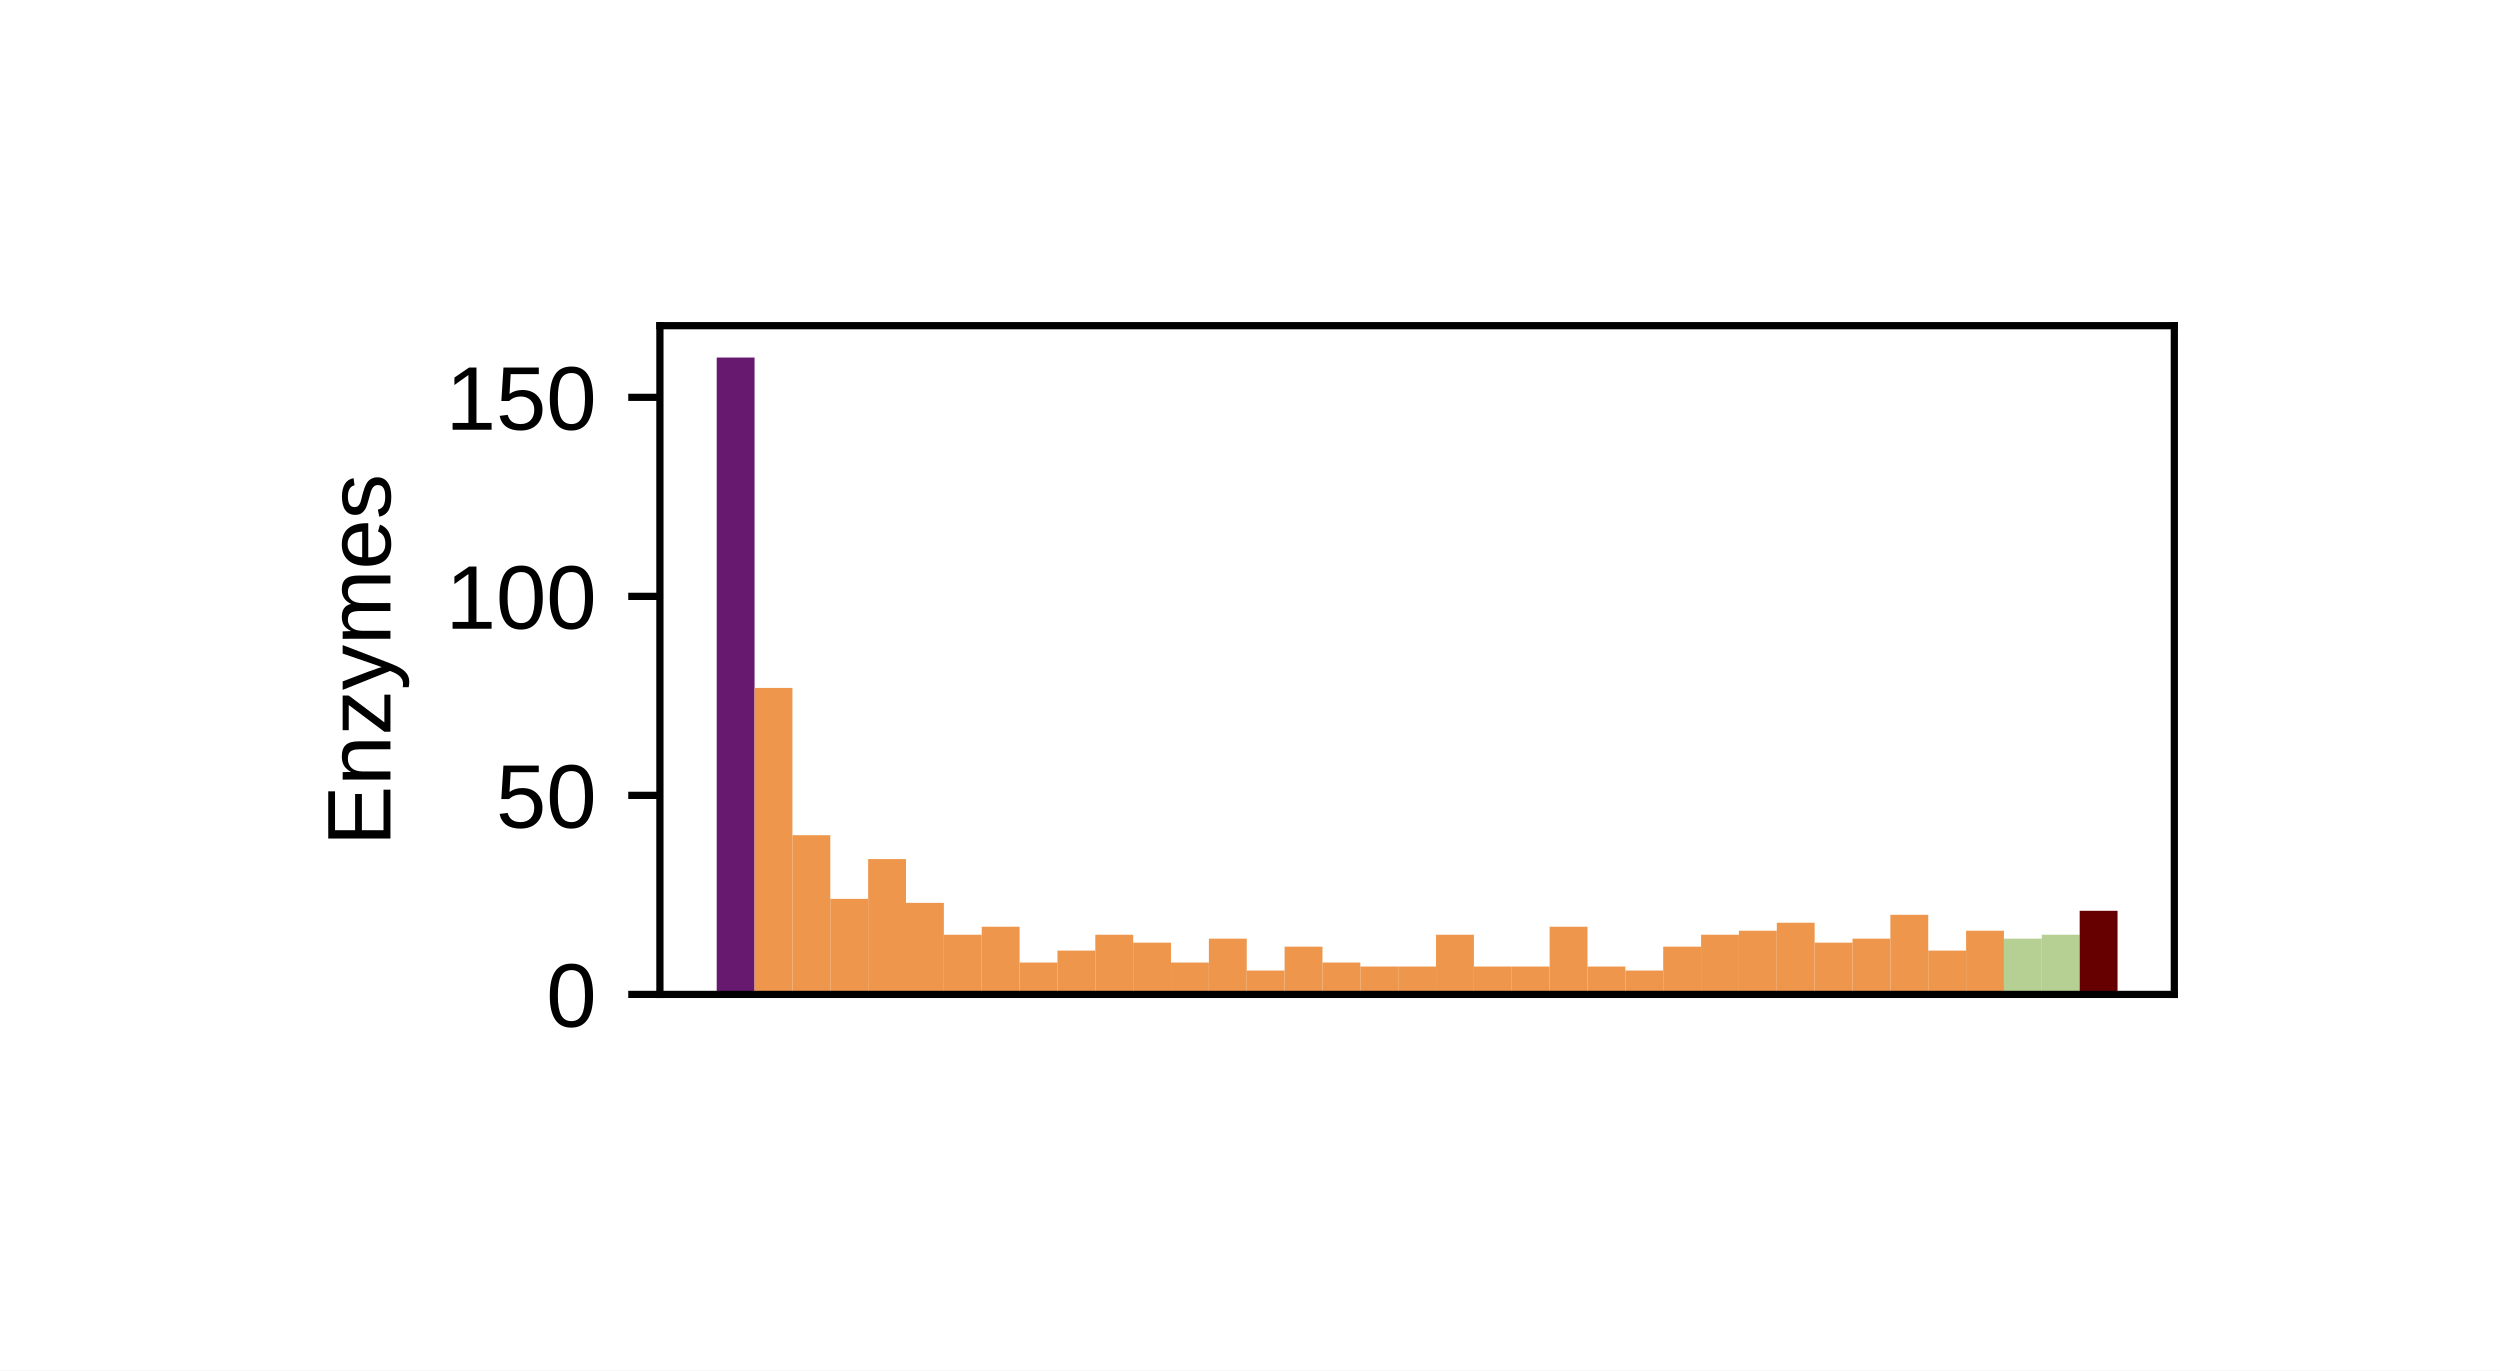
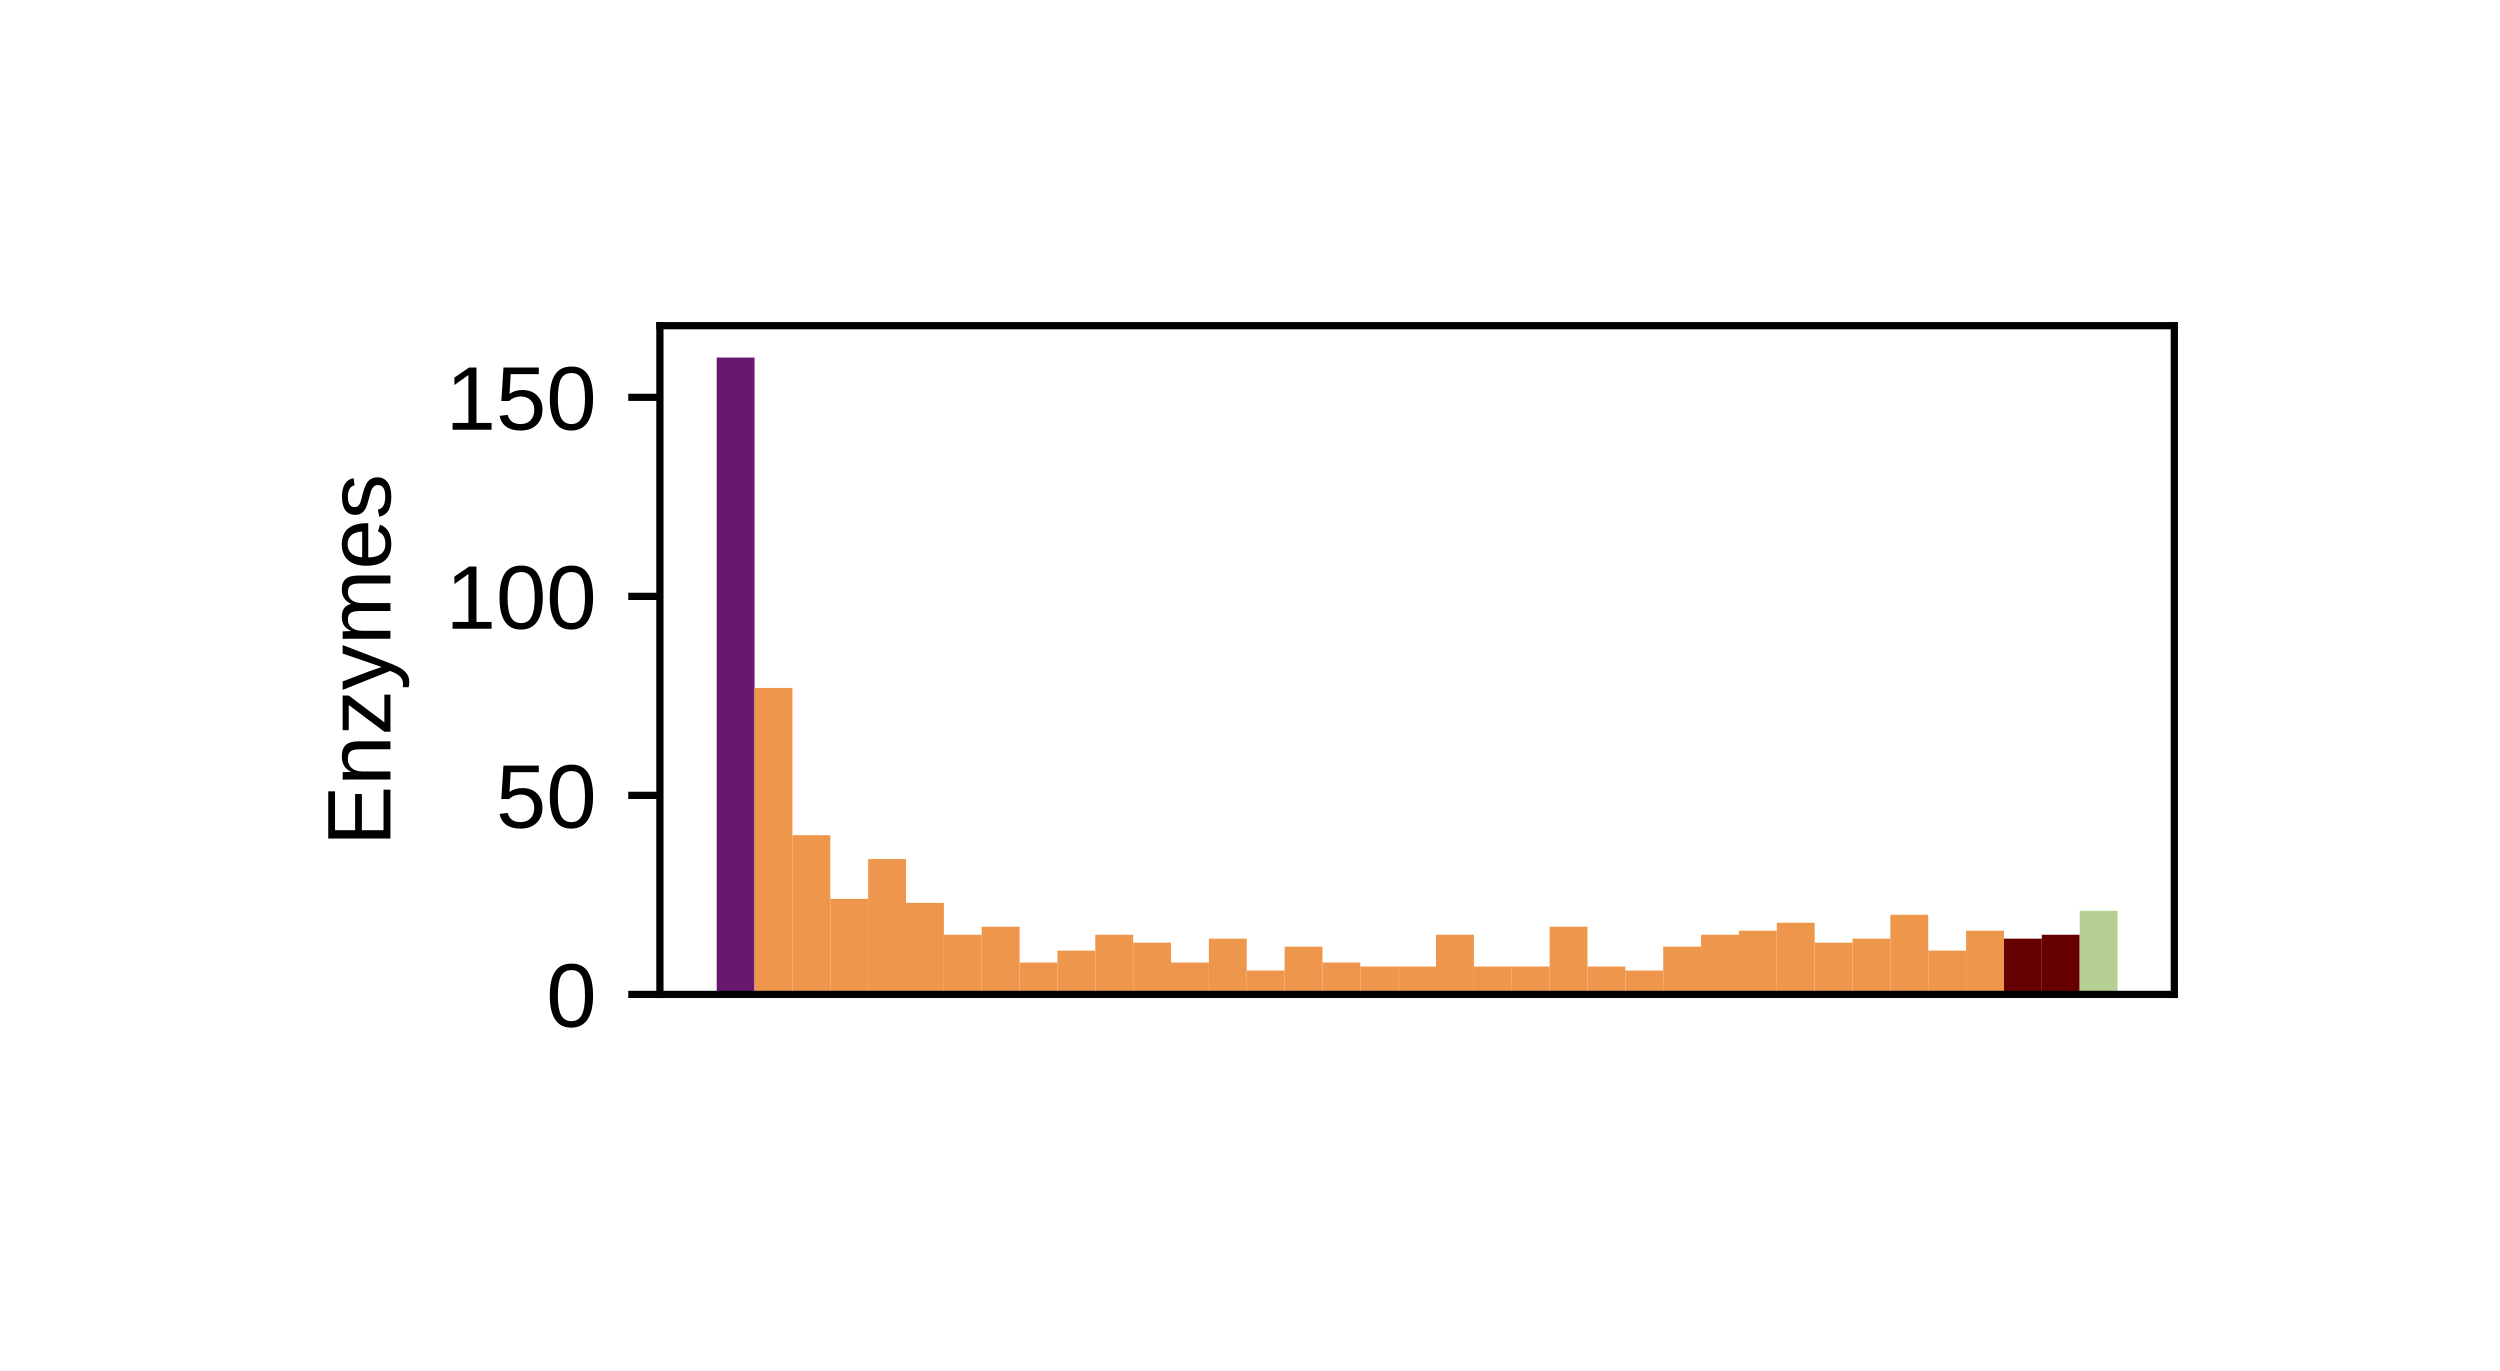
<svg xmlns="http://www.w3.org/2000/svg" xmlns:xlink="http://www.w3.org/1999/xlink" width="276.345pt" height="151.486pt" viewBox="0 0 276.345 151.486" version="1.1">
  <defs>
    <style type="text/css">*{stroke-linejoin: round; stroke-linecap: butt}</style>
  </defs>
  <g id="figure_1">
    <g id="patch_1">
      <path d="M 0 151.486  L 276.345 151.486  L 276.345 -0  L 0 -0  z " style="fill: #ffffff" />
    </g>
    <g id="axes_1">
      <g id="patch_2">
        <path d="M 72.945 109.92  L 240.345 109.92  L 240.345 36  L 72.945 36  z " style="fill: #ffffff" />
      </g>
      <g id="patch_3">
-         <path d="M 79.223 109.92  L 83.408 109.92  L 83.408 39.52  L 79.223 39.52  z " clip-path="url(#pdbf3f21851)" style="fill: #671970" />
+         <path d="M 79.223 109.92  L 83.408 109.92  L 83.408 39.52  L 79.223 39.52  z " clip-path="url(#pe7a3136305)" style="fill: #671970" />
      </g>
      <g id="patch_4">
-         <path d="M 83.408 109.92  L 87.593 109.92  L 87.593 76.04  L 83.408 76.04  z " clip-path="url(#pdbf3f21851)" style="fill: #ee964b" />
+         <path d="M 83.408 109.92  L 87.593 109.92  L 87.593 76.04  L 83.408 76.04  z " clip-path="url(#pe7a3136305)" style="fill: #ee964b" />
      </g>
      <g id="patch_5">
-         <path d="M 87.593 109.92  L 91.778 109.92  L 91.778 92.32  L 87.593 92.32  z " clip-path="url(#pdbf3f21851)" style="fill: #ee964b" />
+         <path d="M 87.593 109.92  L 91.778 109.92  L 91.778 92.32  L 87.593 92.32  z " clip-path="url(#pe7a3136305)" style="fill: #ee964b" />
      </g>
      <g id="patch_6">
-         <path d="M 91.778 109.92  L 95.963 109.92  L 95.963 99.36  L 91.778 99.36  z " clip-path="url(#pdbf3f21851)" style="fill: #ee964b" />
+         <path d="M 91.778 109.92  L 95.963 109.92  L 95.963 99.36  L 91.778 99.36  z " clip-path="url(#pe7a3136305)" style="fill: #ee964b" />
      </g>
      <g id="patch_7">
-         <path d="M 95.963 109.92  L 100.148 109.92  L 100.148 94.96  L 95.963 94.96  z " clip-path="url(#pdbf3f21851)" style="fill: #ee964b" />
+         <path d="M 95.963 109.92  L 100.148 109.92  L 100.148 94.96  L 95.963 94.96  z " clip-path="url(#pe7a3136305)" style="fill: #ee964b" />
      </g>
      <g id="patch_8">
-         <path d="M 100.148 109.92  L 104.333 109.92  L 104.333 99.8  L 100.148 99.8  z " clip-path="url(#pdbf3f21851)" style="fill: #ee964b" />
+         <path d="M 100.148 109.92  L 104.333 109.92  L 104.333 99.8  L 100.148 99.8  z " clip-path="url(#pe7a3136305)" style="fill: #ee964b" />
      </g>
      <g id="patch_9">
-         <path d="M 104.333 109.92  L 108.518 109.92  L 108.518 103.32  L 104.333 103.32  z " clip-path="url(#pdbf3f21851)" style="fill: #ee964b" />
+         <path d="M 104.333 109.92  L 108.518 109.92  L 108.518 103.32  L 104.333 103.32  z " clip-path="url(#pe7a3136305)" style="fill: #ee964b" />
      </g>
      <g id="patch_10">
-         <path d="M 108.518 109.92  L 112.703 109.92  L 112.703 102.44  L 108.518 102.44  z " clip-path="url(#pdbf3f21851)" style="fill: #ee964b" />
+         <path d="M 108.518 109.92  L 112.703 109.92  L 112.703 102.44  L 108.518 102.44  z " clip-path="url(#pe7a3136305)" style="fill: #ee964b" />
      </g>
      <g id="patch_11">
-         <path d="M 112.703 109.92  L 116.888 109.92  L 116.888 106.4  L 112.703 106.4  z " clip-path="url(#pdbf3f21851)" style="fill: #ee964b" />
+         <path d="M 112.703 109.92  L 116.888 109.92  L 116.888 106.4  L 112.703 106.4  z " clip-path="url(#pe7a3136305)" style="fill: #ee964b" />
      </g>
      <g id="patch_12">
-         <path d="M 116.888 109.92  L 121.073 109.92  L 121.073 105.08  L 116.888 105.08  z " clip-path="url(#pdbf3f21851)" style="fill: #ee964b" />
+         <path d="M 116.888 109.92  L 121.073 109.92  L 121.073 105.08  L 116.888 105.08  z " clip-path="url(#pe7a3136305)" style="fill: #ee964b" />
      </g>
      <g id="patch_13">
-         <path d="M 121.073 109.92  L 125.258 109.92  L 125.258 103.32  L 121.073 103.32  z " clip-path="url(#pdbf3f21851)" style="fill: #ee964b" />
+         <path d="M 121.073 109.92  L 125.258 109.92  L 125.258 103.32  L 121.073 103.32  z " clip-path="url(#pe7a3136305)" style="fill: #ee964b" />
      </g>
      <g id="patch_14">
-         <path d="M 125.258 109.92  L 129.443 109.92  L 129.443 104.2  L 125.258 104.2  z " clip-path="url(#pdbf3f21851)" style="fill: #ee964b" />
+         <path d="M 125.258 109.92  L 129.443 109.92  L 129.443 104.2  L 125.258 104.2  z " clip-path="url(#pe7a3136305)" style="fill: #ee964b" />
      </g>
      <g id="patch_15">
-         <path d="M 129.443 109.92  L 133.628 109.92  L 133.628 106.4  L 129.443 106.4  z " clip-path="url(#pdbf3f21851)" style="fill: #ee964b" />
+         <path d="M 129.443 109.92  L 133.628 109.92  L 133.628 106.4  L 129.443 106.4  z " clip-path="url(#pe7a3136305)" style="fill: #ee964b" />
      </g>
      <g id="patch_16">
-         <path d="M 133.628 109.92  L 137.813 109.92  L 137.813 103.76  L 133.628 103.76  z " clip-path="url(#pdbf3f21851)" style="fill: #ee964b" />
+         <path d="M 133.628 109.92  L 137.813 109.92  L 137.813 103.76  L 133.628 103.76  z " clip-path="url(#pe7a3136305)" style="fill: #ee964b" />
      </g>
      <g id="patch_17">
-         <path d="M 137.813 109.92  L 141.998 109.92  L 141.998 107.28  L 137.813 107.28  z " clip-path="url(#pdbf3f21851)" style="fill: #ee964b" />
+         <path d="M 137.813 109.92  L 141.998 109.92  L 141.998 107.28  L 137.813 107.28  z " clip-path="url(#pe7a3136305)" style="fill: #ee964b" />
      </g>
      <g id="patch_18">
-         <path d="M 141.998 109.92  L 146.183 109.92  L 146.183 104.64  L 141.998 104.64  z " clip-path="url(#pdbf3f21851)" style="fill: #ee964b" />
+         <path d="M 141.998 109.92  L 146.183 109.92  L 146.183 104.64  L 141.998 104.64  z " clip-path="url(#pe7a3136305)" style="fill: #ee964b" />
      </g>
      <g id="patch_19">
-         <path d="M 146.183 109.92  L 150.368 109.92  L 150.368 106.4  L 146.183 106.4  z " clip-path="url(#pdbf3f21851)" style="fill: #ee964b" />
+         <path d="M 146.183 109.92  L 150.368 109.92  L 150.368 106.4  L 146.183 106.4  z " clip-path="url(#pe7a3136305)" style="fill: #ee964b" />
      </g>
      <g id="patch_20">
-         <path d="M 150.368 109.92  L 154.553 109.92  L 154.553 106.84  L 150.368 106.84  z " clip-path="url(#pdbf3f21851)" style="fill: #ee964b" />
+         <path d="M 150.368 109.92  L 154.553 109.92  L 154.553 106.84  L 150.368 106.84  z " clip-path="url(#pe7a3136305)" style="fill: #ee964b" />
      </g>
      <g id="patch_21">
-         <path d="M 154.553 109.92  L 158.738 109.92  L 158.738 106.84  L 154.553 106.84  z " clip-path="url(#pdbf3f21851)" style="fill: #ee964b" />
+         <path d="M 154.553 109.92  L 158.738 109.92  L 158.738 106.84  L 154.553 106.84  z " clip-path="url(#pe7a3136305)" style="fill: #ee964b" />
      </g>
      <g id="patch_22">
-         <path d="M 158.738 109.92  L 162.923 109.92  L 162.923 103.32  L 158.738 103.32  z " clip-path="url(#pdbf3f21851)" style="fill: #ee964b" />
+         <path d="M 158.738 109.92  L 162.923 109.92  L 162.923 103.32  L 158.738 103.32  z " clip-path="url(#pe7a3136305)" style="fill: #ee964b" />
      </g>
      <g id="patch_23">
-         <path d="M 162.923 109.92  L 167.108 109.92  L 167.108 106.84  L 162.923 106.84  z " clip-path="url(#pdbf3f21851)" style="fill: #ee964b" />
+         <path d="M 162.923 109.92  L 167.108 109.92  L 167.108 106.84  L 162.923 106.84  z " clip-path="url(#pe7a3136305)" style="fill: #ee964b" />
      </g>
      <g id="patch_24">
-         <path d="M 167.108 109.92  L 171.293 109.92  L 171.293 106.84  L 167.108 106.84  z " clip-path="url(#pdbf3f21851)" style="fill: #ee964b" />
+         <path d="M 167.108 109.92  L 171.293 109.92  L 171.293 106.84  L 167.108 106.84  z " clip-path="url(#pe7a3136305)" style="fill: #ee964b" />
      </g>
      <g id="patch_25">
-         <path d="M 171.293 109.92  L 175.478 109.92  L 175.478 102.44  L 171.293 102.44  z " clip-path="url(#pdbf3f21851)" style="fill: #ee964b" />
+         <path d="M 171.293 109.92  L 175.478 109.92  L 175.478 102.44  L 171.293 102.44  z " clip-path="url(#pe7a3136305)" style="fill: #ee964b" />
      </g>
      <g id="patch_26">
-         <path d="M 175.478 109.92  L 179.663 109.92  L 179.663 106.84  L 175.478 106.84  z " clip-path="url(#pdbf3f21851)" style="fill: #ee964b" />
+         <path d="M 175.478 109.92  L 179.663 109.92  L 179.663 106.84  L 175.478 106.84  z " clip-path="url(#pe7a3136305)" style="fill: #ee964b" />
      </g>
      <g id="patch_27">
-         <path d="M 179.663 109.92  L 183.848 109.92  L 183.848 107.28  L 179.663 107.28  z " clip-path="url(#pdbf3f21851)" style="fill: #ee964b" />
+         <path d="M 179.663 109.92  L 183.848 109.92  L 183.848 107.28  L 179.663 107.28  z " clip-path="url(#pe7a3136305)" style="fill: #ee964b" />
      </g>
      <g id="patch_28">
-         <path d="M 183.848 109.92  L 188.033 109.92  L 188.033 104.64  L 183.848 104.64  z " clip-path="url(#pdbf3f21851)" style="fill: #ee964b" />
+         <path d="M 183.848 109.92  L 188.033 109.92  L 188.033 104.64  L 183.848 104.64  z " clip-path="url(#pe7a3136305)" style="fill: #ee964b" />
      </g>
      <g id="patch_29">
-         <path d="M 188.033 109.92  L 192.218 109.92  L 192.218 103.32  L 188.033 103.32  z " clip-path="url(#pdbf3f21851)" style="fill: #ee964b" />
+         <path d="M 188.033 109.92  L 192.218 109.92  L 192.218 103.32  L 188.033 103.32  z " clip-path="url(#pe7a3136305)" style="fill: #ee964b" />
      </g>
      <g id="patch_30">
-         <path d="M 192.218 109.92  L 196.403 109.92  L 196.403 102.88  L 192.218 102.88  z " clip-path="url(#pdbf3f21851)" style="fill: #ee964b" />
+         <path d="M 192.218 109.92  L 196.403 109.92  L 196.403 102.88  L 192.218 102.88  z " clip-path="url(#pe7a3136305)" style="fill: #ee964b" />
      </g>
      <g id="patch_31">
-         <path d="M 196.403 109.92  L 200.588 109.92  L 200.588 102  L 196.403 102  z " clip-path="url(#pdbf3f21851)" style="fill: #ee964b" />
+         <path d="M 196.403 109.92  L 200.588 109.92  L 200.588 102  L 196.403 102  z " clip-path="url(#pe7a3136305)" style="fill: #ee964b" />
      </g>
      <g id="patch_32">
-         <path d="M 200.588 109.92  L 204.773 109.92  L 204.773 104.2  L 200.588 104.2  z " clip-path="url(#pdbf3f21851)" style="fill: #ee964b" />
+         <path d="M 200.588 109.92  L 204.773 109.92  L 204.773 104.2  L 200.588 104.2  z " clip-path="url(#pe7a3136305)" style="fill: #ee964b" />
      </g>
      <g id="patch_33">
-         <path d="M 204.773 109.92  L 208.958 109.92  L 208.958 103.76  L 204.773 103.76  z " clip-path="url(#pdbf3f21851)" style="fill: #ee964b" />
+         <path d="M 204.773 109.92  L 208.958 109.92  L 208.958 103.76  L 204.773 103.76  z " clip-path="url(#pe7a3136305)" style="fill: #ee964b" />
      </g>
      <g id="patch_34">
-         <path d="M 208.958 109.92  L 213.143 109.92  L 213.143 101.12  L 208.958 101.12  z " clip-path="url(#pdbf3f21851)" style="fill: #ee964b" />
+         <path d="M 208.958 109.92  L 213.143 109.92  L 213.143 101.12  L 208.958 101.12  z " clip-path="url(#pe7a3136305)" style="fill: #ee964b" />
      </g>
      <g id="patch_35">
-         <path d="M 213.143 109.92  L 217.328 109.92  L 217.328 105.08  L 213.143 105.08  z " clip-path="url(#pdbf3f21851)" style="fill: #ee964b" />
+         <path d="M 213.143 109.92  L 217.328 109.92  L 217.328 105.08  L 213.143 105.08  z " clip-path="url(#pe7a3136305)" style="fill: #ee964b" />
      </g>
      <g id="patch_36">
-         <path d="M 217.328 109.92  L 221.513 109.92  L 221.513 102.88  L 217.328 102.88  z " clip-path="url(#pdbf3f21851)" style="fill: #ee964b" />
+         <path d="M 217.328 109.92  L 221.513 109.92  L 221.513 102.88  L 217.328 102.88  z " clip-path="url(#pe7a3136305)" style="fill: #ee964b" />
      </g>
      <g id="patch_37">
-         <path d="M 221.513 109.92  L 225.698 109.92  L 225.698 103.76  L 221.513 103.76  z " clip-path="url(#pdbf3f21851)" style="fill: #b6d094" />
+         <path d="M 221.513 109.92  L 225.698 109.92  L 225.698 103.76  L 221.513 103.76  z " clip-path="url(#pe7a3136305)" style="fill: #660000" />
      </g>
      <g id="patch_38">
-         <path d="M 225.698 109.92  L 229.883 109.92  L 229.883 103.32  L 225.698 103.32  z " clip-path="url(#pdbf3f21851)" style="fill: #b6d094" />
+         <path d="M 225.698 109.92  L 229.883 109.92  L 229.883 103.32  L 225.698 103.32  z " clip-path="url(#pe7a3136305)" style="fill: #660000" />
      </g>
      <g id="patch_39">
-         <path d="M 229.883 109.92  L 234.068 109.92  L 234.068 100.68  L 229.883 100.68  z " clip-path="url(#pdbf3f21851)" style="fill: #660000" />
+         <path d="M 229.883 109.92  L 234.068 109.92  L 234.068 100.68  L 229.883 100.68  z " clip-path="url(#pe7a3136305)" style="fill: #b6d094" />
      </g>
      <g id="matplotlib.axis_1">
        <g id="xtick_1" />
        <g id="xtick_2" />
        <g id="xtick_3" />
        <g id="xtick_4" />
      </g>
      <g id="matplotlib.axis_2">
        <g id="ytick_1">
          <g id="line2d_1">
            <defs>
-               <path id="m64fa77ffcc" d="M 0 0  L -3.5 0  " style="stroke: #000000; stroke-width: 0.8" />
+               <path id="mfc0f777fda" d="M 0 0  L -3.5 0  " style="stroke: #000000; stroke-width: 0.8" />
            </defs>
            <g>
-               <use xlink:href="#m64fa77ffcc" x="72.945" y="109.92" style="stroke: #000000; stroke-width: 0.8" />
+               <use xlink:href="#mfc0f777fda" x="72.945" y="109.92" style="stroke: #000000; stroke-width: 0.8" />
            </g>
          </g>
          <g id="text_1">
            <text style="font: 10px 'Arial', sans-serif; text-anchor: end" x="65.945" y="113.499" transform="rotate(-0 65.94531 113.4989)">0</text>
          </g>
        </g>
        <g id="ytick_2">
          <g id="line2d_2">
            <g>
-               <use xlink:href="#m64fa77ffcc" x="72.945" y="87.92" style="stroke: #000000; stroke-width: 0.8" />
+               <use xlink:href="#mfc0f777fda" x="72.945" y="87.92" style="stroke: #000000; stroke-width: 0.8" />
            </g>
          </g>
          <g id="text_2">
            <text style="font: 10px 'Arial', sans-serif; text-anchor: end" x="65.945" y="91.499" transform="rotate(-0 65.94531 91.49891)">50</text>
          </g>
        </g>
        <g id="ytick_3">
          <g id="line2d_3">
            <g>
-               <use xlink:href="#m64fa77ffcc" x="72.945" y="65.92" style="stroke: #000000; stroke-width: 0.8" />
+               <use xlink:href="#mfc0f777fda" x="72.945" y="65.92" style="stroke: #000000; stroke-width: 0.8" />
            </g>
          </g>
          <g id="text_3">
            <text style="font: 10px 'Arial', sans-serif; text-anchor: end" x="65.945" y="69.499" transform="rotate(-0 65.94531 69.49891)">100</text>
          </g>
        </g>
        <g id="ytick_4">
          <g id="line2d_4">
            <g>
-               <use xlink:href="#m64fa77ffcc" x="72.945" y="43.92" style="stroke: #000000; stroke-width: 0.8" />
+               <use xlink:href="#mfc0f777fda" x="72.945" y="43.92" style="stroke: #000000; stroke-width: 0.8" />
            </g>
          </g>
          <g id="text_4">
            <text style="font: 10px 'Arial', sans-serif; text-anchor: end" x="65.945" y="47.499" transform="rotate(-0 65.94531 47.49891)">150</text>
          </g>
        </g>
        <g id="text_5">
          <text style="font: 10px 'Arial', sans-serif; text-anchor: middle" x="43.158" y="72.96" transform="rotate(-90 43.15781 72.96)">Enzymes</text>
        </g>
      </g>
      <g id="patch_40">
        <path d="M 72.945 109.92  L 72.945 36  " style="fill: none; stroke: #000000; stroke-width: 0.8; stroke-linejoin: miter; stroke-linecap: square" />
      </g>
      <g id="patch_41">
        <path d="M 240.345 109.92  L 240.345 36  " style="fill: none; stroke: #000000; stroke-width: 0.8; stroke-linejoin: miter; stroke-linecap: square" />
      </g>
      <g id="patch_42">
        <path d="M 72.945 109.92  L 240.345 109.92  " style="fill: none; stroke: #000000; stroke-width: 0.8; stroke-linejoin: miter; stroke-linecap: square" />
      </g>
      <g id="patch_43">
        <path d="M 72.945 36  L 240.345 36  " style="fill: none; stroke: #000000; stroke-width: 0.8; stroke-linejoin: miter; stroke-linecap: square" />
      </g>
    </g>
  </g>
  <defs>
-     <clipPath id="pdbf3f21851">
+     <clipPath id="pe7a3136305">
      <rect x="72.945" y="36" width="167.4" height="73.92" />
    </clipPath>
  </defs>
</svg>
